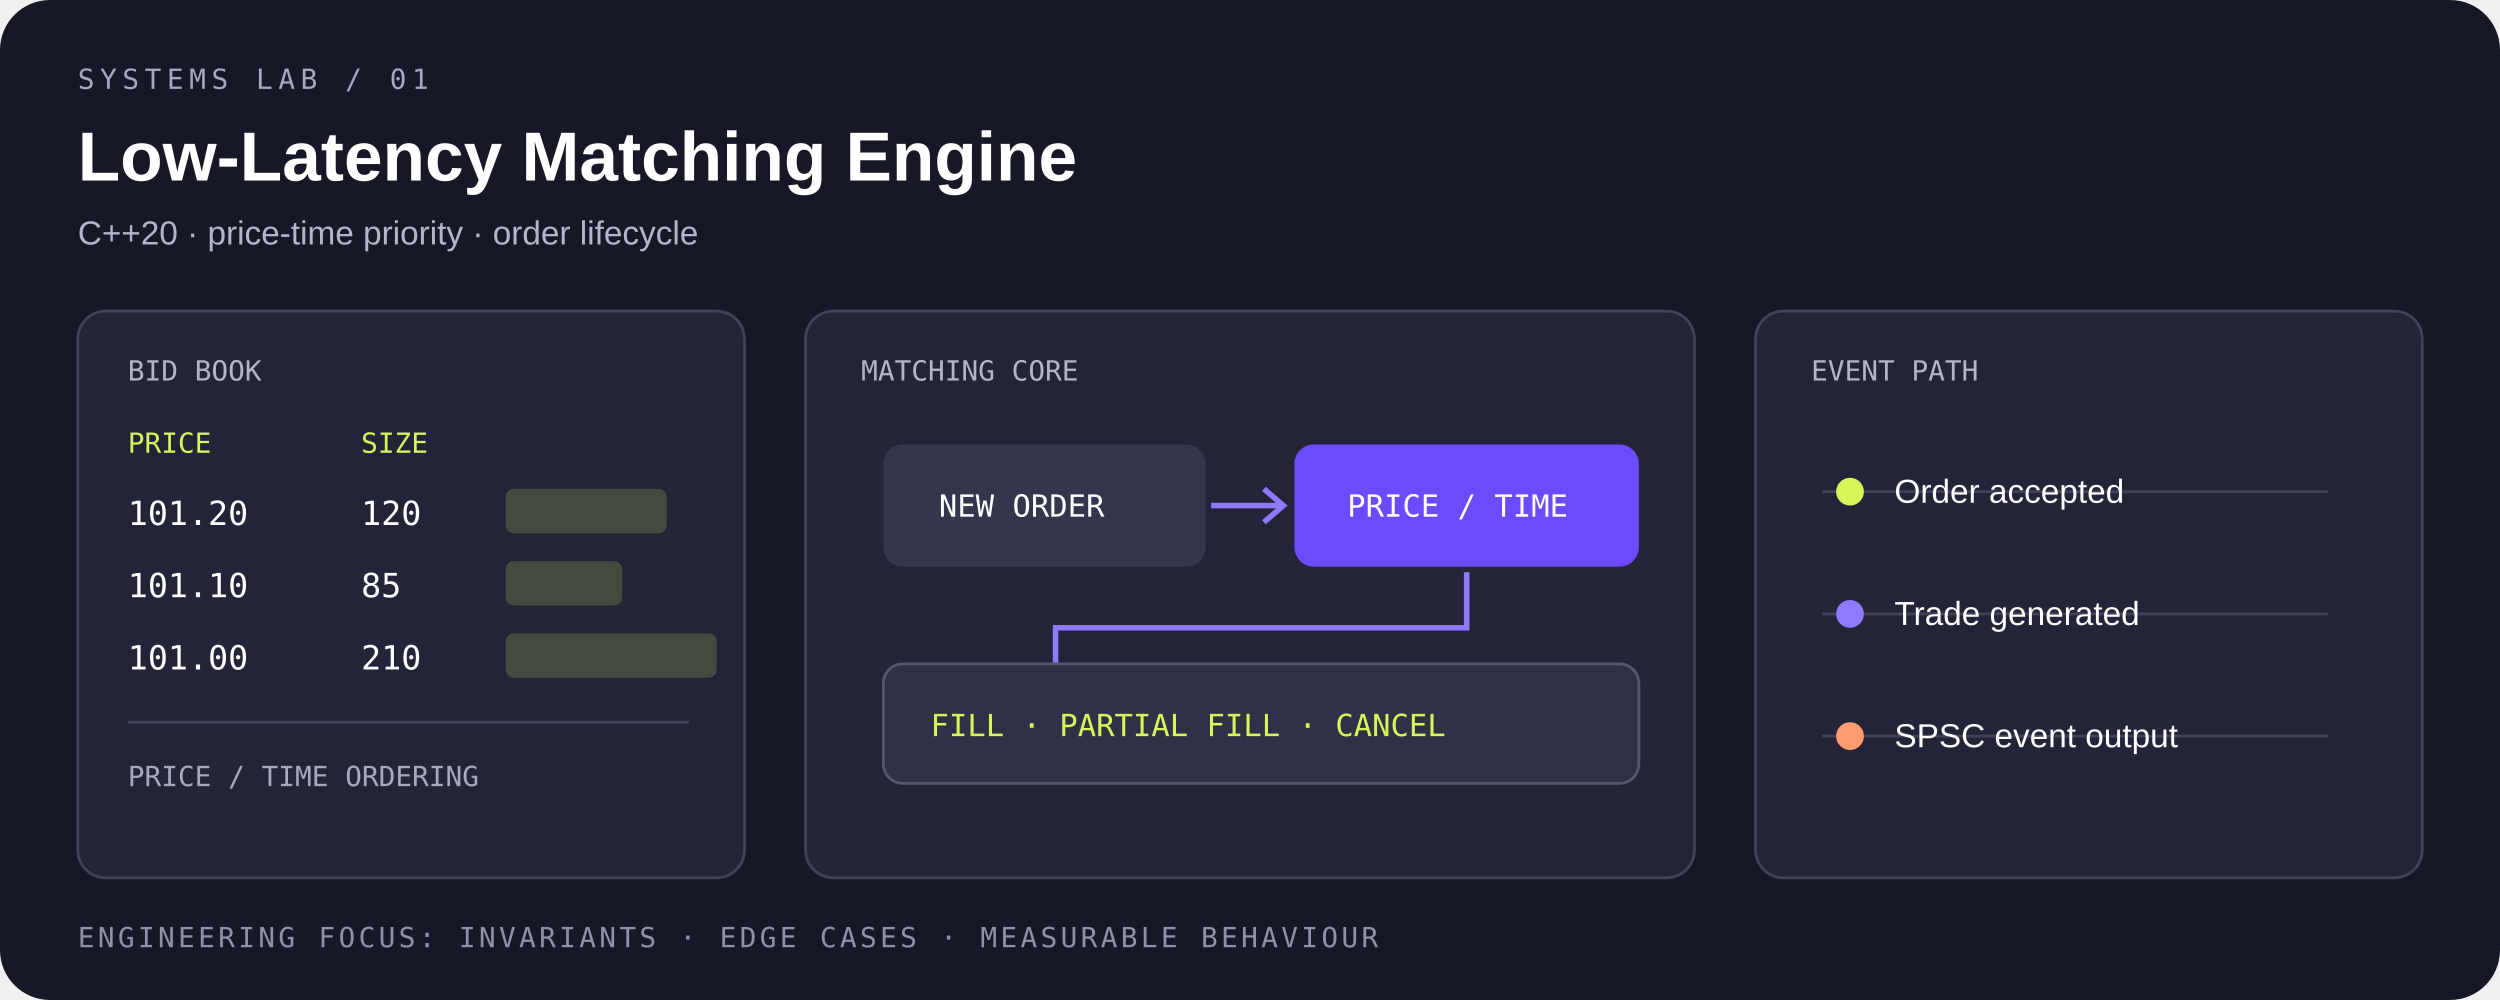
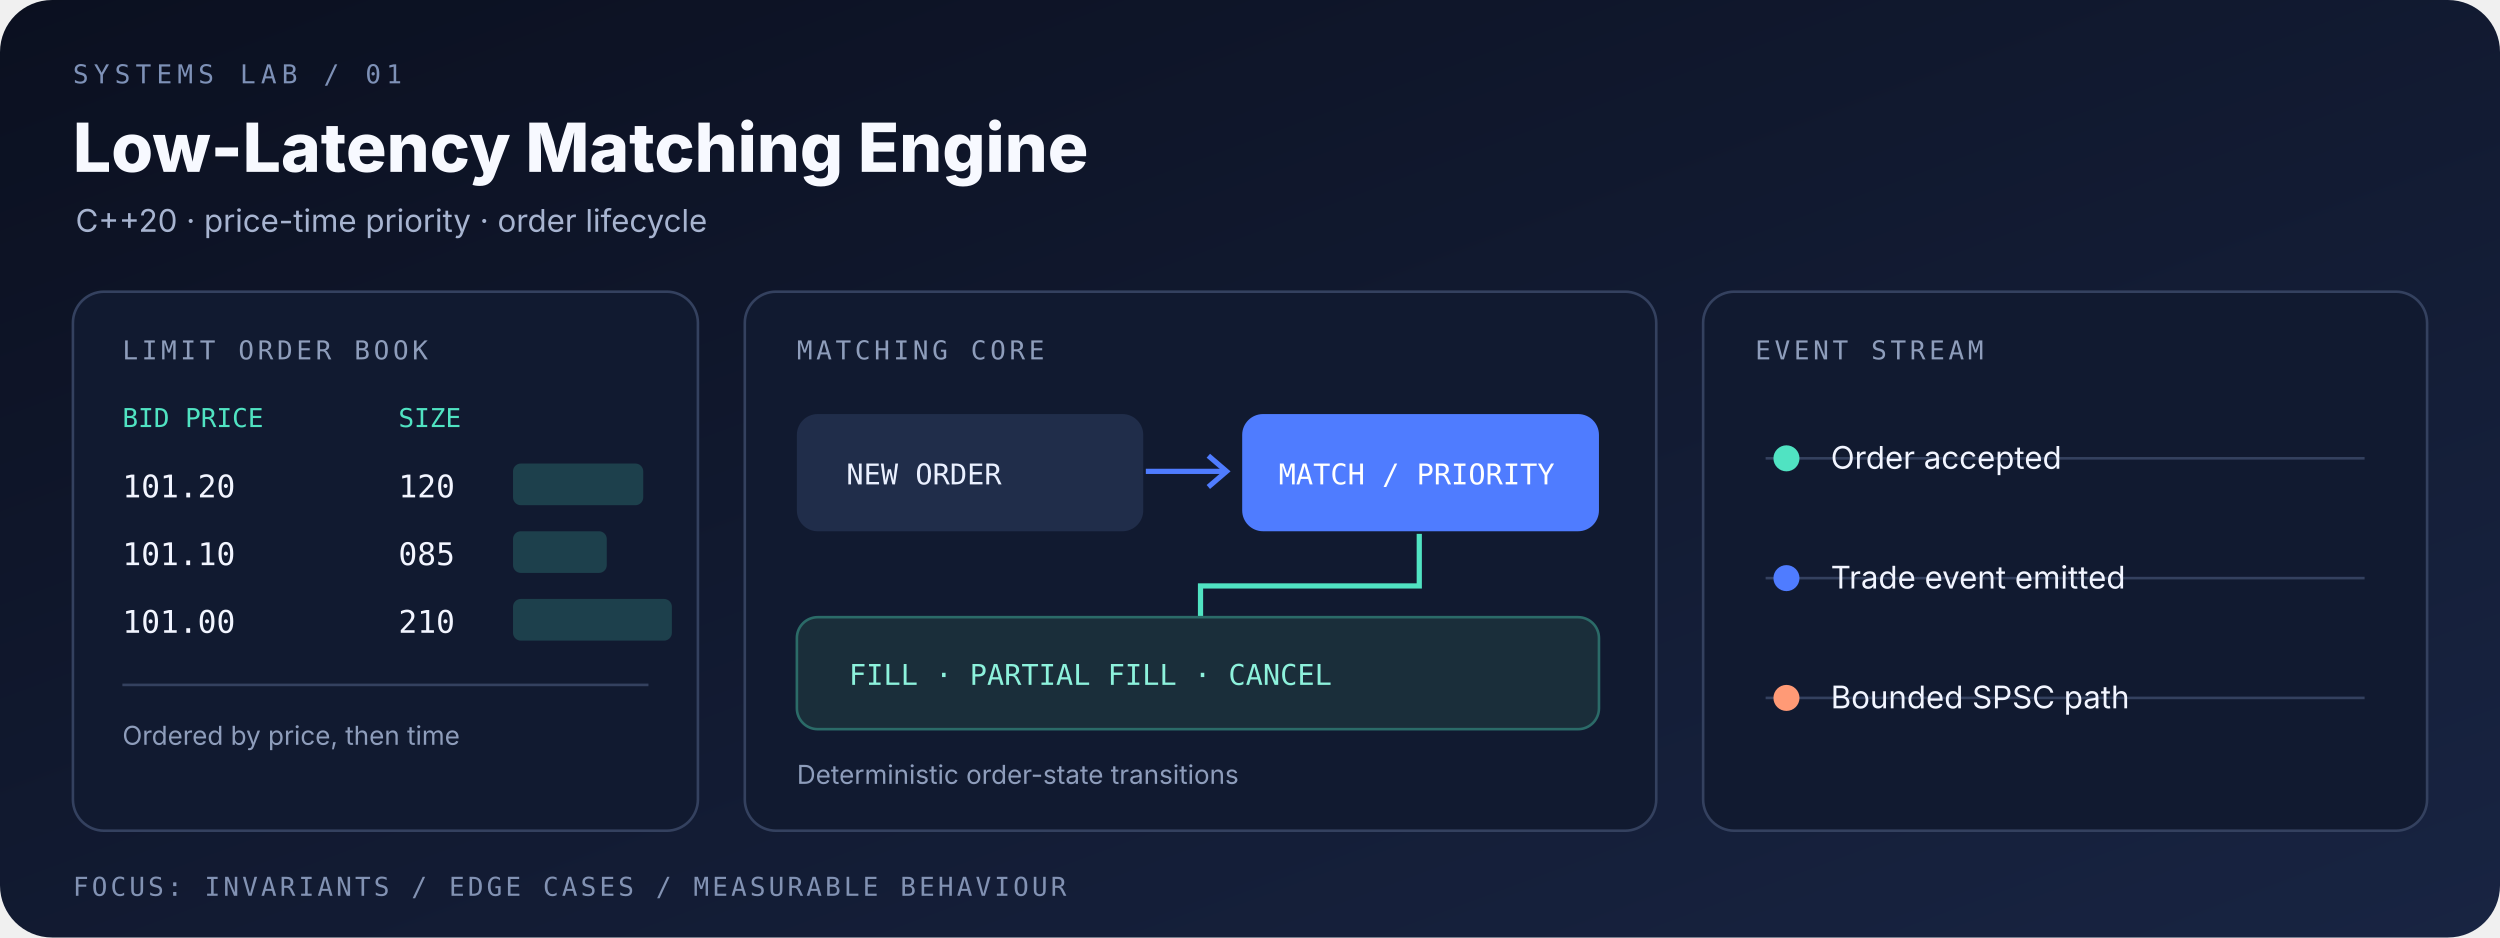
- <svg xmlns="http://www.w3.org/2000/svg" width="900" height="360" viewBox="0 0 900 360">
-   <rect width="900" height="360" rx="18" fill="#171827" />
-   <text x="28" y="32" font-family="monospace" font-size="10" letter-spacing="2" fill="#A6A8BF">SYSTEMS LAB / 01</text>
-   <text x="28" y="65" font-family="Arial,sans-serif" font-size="25" font-weight="700" fill="#FFFFFF">Low-Latency Matching Engine</text>
-   <text x="28" y="88" font-family="Arial,sans-serif" font-size="12" fill="#B4B6C8">C++20 · price-time priority · order lifecycle</text>
-   <rect x="28" y="112" width="240" height="204" rx="10" fill="#232438" stroke="#41425A" />
-   <text x="46" y="137" font-family="monospace" font-size="10" fill="#B4B6C8">BID BOOK</text>
-   <text x="46" y="163" font-family="monospace" font-size="10" fill="#D8F55A">PRICE</text>
-   <text x="130" y="163" font-family="monospace" font-size="10" fill="#D8F55A">SIZE</text>
-   <g font-family="monospace" font-size="12" fill="#FFFFFF">
-     <text x="46" y="189">101.20</text>
-     <text x="130" y="189">120</text>
-     <text x="46" y="215">101.10</text>
-     <text x="130" y="215">85</text>
-     <text x="46" y="241">101.00</text>
-     <text x="130" y="241">210</text>
+ <svg xmlns="http://www.w3.org/2000/svg" width="960" height="360" viewBox="0 0 960 360" role="img" aria-labelledby="t d">
+   <defs>
+     <linearGradient id="bg" x1="0" y1="0" x2="1" y2="1">
+       <stop stop-color="#0B1020" />
+       <stop offset="1" stop-color="#182442" />
+     </linearGradient>
+     <linearGradient id="accent" x1="0" y1="0" x2="1" y2="0">
+       <stop stop-color="#4F7CFF" />
+       <stop offset="1" stop-color="#50E3C2" />
+     </linearGradient>
+   </defs>
+   <rect width="960" height="360" rx="20" fill="url(#bg)" />
+   <text x="28" y="32" font-family="ui-monospace,monospace" font-size="10" letter-spacing="2" fill="#7E91B7">SYSTEMS LAB / 01</text>
+   <text x="28" y="66" font-family="Inter,Arial,sans-serif" font-size="26" font-weight="800" fill="#F7F9FF">Low-Latency Matching Engine</text>
+   <text x="29" y="89" font-family="Inter,Arial,sans-serif" font-size="12" fill="#A7B4D0">C++20 · price-time priority · order lifecycle</text>
+   <rect x="28" y="112" width="240" height="207" rx="12" fill="#111A30" stroke="#34415F" />
+   <text x="47" y="138" font-family="ui-monospace,monospace" font-size="10" letter-spacing="1.4" fill="#8E9DBB">LIMIT ORDER BOOK</text>
+   <text x="47" y="164" font-family="ui-monospace,monospace" font-size="10" fill="#50E3C2">BID PRICE</text>
+   <text x="153" y="164" font-family="ui-monospace,monospace" font-size="10" fill="#50E3C2">SIZE</text>
+   <g font-family="ui-monospace,monospace" font-size="12" fill="#F2F5FF">
+     <text x="47" y="191">101.20</text>
+     <text x="153" y="191">120</text>
+     <text x="47" y="217">101.10</text>
+     <text x="153" y="217">085</text>
+     <text x="47" y="243">101.00</text>
+     <text x="153" y="243">210</text>
  </g>
-   <g fill="#D8F55A" opacity=".18">
-     <rect x="182" y="176" width="58" height="16" rx="3" />
-     <rect x="182" y="202" width="42" height="16" rx="3" />
-     <rect x="182" y="228" width="76" height="16" rx="3" />
+   <g fill="#50E3C2" opacity=".19">
+     <rect x="197" y="178" width="50" height="16" rx="3" />
+     <rect x="197" y="204" width="36" height="16" rx="3" />
+     <rect x="197" y="230" width="61" height="16" rx="3" />
  </g>
-   <path d="M46 260H248" stroke="#41425A" />
-   <text x="46" y="283" font-family="monospace" font-size="10" fill="#A6A8BF">PRICE / TIME ORDERING</text>
-   <rect x="290" y="112" width="320" height="204" rx="10" fill="#232438" stroke="#41425A" />
-   <text x="310" y="137" font-family="monospace" font-size="10" fill="#B4B6C8">MATCHING CORE</text>
-   <rect x="318" y="160" width="116" height="44" rx="7" fill="#34364D" />
-   <text x="338" y="186" font-family="monospace" font-size="11" fill="#FFFFFF">NEW ORDER</text>
-   <path d="M436 182H461" stroke="#8E79FF" stroke-width="2" />
-   <path d="M455 176l7 6-7 6" fill="none" stroke="#8E79FF" stroke-width="2" />
-   <rect x="466" y="160" width="124" height="44" rx="7" fill="#6C4BFF" />
-   <text x="485" y="186" font-family="monospace" font-size="11" fill="#FFFFFF">PRICE / TIME</text>
-   <path d="M528 206V226H380V239" fill="none" stroke="#8E79FF" stroke-width="2" />
-   <rect x="318" y="239" width="272" height="43" rx="7" fill="#303146" stroke="#555671" />
-   <text x="335" y="265" font-family="monospace" font-size="11" fill="#D8F55A">FILL · PARTIAL FILL · CANCEL</text>
-   <rect x="632" y="112" width="240" height="204" rx="10" fill="#232438" stroke="#41425A" />
-   <text x="652" y="137" font-family="monospace" font-size="10" fill="#B4B6C8">EVENT PATH</text>
-   <path d="M656 177H838M656 221H838M656 265H838" stroke="#41425A" stroke-width="1" />
-   <circle cx="666" cy="177" r="5" fill="#D8F55A" />
-   <circle cx="666" cy="221" r="5" fill="#8E79FF" />
-   <circle cx="666" cy="265" r="5" fill="#FF9C70" />
-   <g font-family="Arial,sans-serif" font-size="12" fill="#FFFFFF">
-     <text x="682" y="181">Order accepted</text>
-     <text x="682" y="225">Trade generated</text>
-     <text x="682" y="269">SPSC event output</text>
+   <path d="M47 263H249" stroke="#34415F" />
+   <text x="47" y="286" font-family="Inter,Arial,sans-serif" font-size="10" fill="#8E9DBB">Ordered by price, then time</text>
+   <rect x="286" y="112" width="350" height="207" rx="12" fill="#111A30" stroke="#34415F" />
+   <text x="306" y="138" font-family="ui-monospace,monospace" font-size="10" letter-spacing="1.4" fill="#8E9DBB">MATCHING CORE</text>
+   <rect x="306" y="159" width="133" height="45" rx="8" fill="#202D4A" />
+   <text x="325" y="186" font-family="ui-monospace,monospace" font-size="11" fill="#EAF0FF">NEW ORDER</text>
+   <path d="M440 181H471" stroke="#4F7CFF" stroke-width="2" />
+   <path d="M464 175l7 6-7 6" fill="none" stroke="#4F7CFF" stroke-width="2" />
+   <rect x="477" y="159" width="137" height="45" rx="8" fill="#4F7CFF" />
+   <text x="491" y="186" font-family="ui-monospace,monospace" font-size="11" fill="#FFFFFF">MATCH / PRIORITY</text>
+   <path d="M545 205V225H461V237" fill="none" stroke="#50E3C2" stroke-width="2" />
+   <rect x="306" y="237" width="308" height="43" rx="8" fill="#1A2E3A" stroke="#2B6B68" />
+   <text x="326" y="263" font-family="ui-monospace,monospace" font-size="11" fill="#8DF2DC">FILL · PARTIAL FILL · CANCEL</text>
+   <text x="306" y="301" font-family="Inter,Arial,sans-serif" font-size="10" fill="#8E9DBB">Deterministic order-state transitions</text>
+   <rect x="654" y="112" width="278" height="207" rx="12" fill="#111A30" stroke="#34415F" />
+   <text x="674" y="138" font-family="ui-monospace,monospace" font-size="10" letter-spacing="1.4" fill="#8E9DBB">EVENT STREAM</text>
+   <path d="M678 176H908M678 222H908M678 268H908" stroke="#34415F" />
+   <circle cx="686" cy="176" r="5" fill="#50E3C2" />
+   <circle cx="686" cy="222" r="5" fill="#4F7CFF" />
+   <circle cx="686" cy="268" r="5" fill="#FF9A76" />
+   <g font-family="Inter,Arial,sans-serif" font-size="12" fill="#F2F5FF">
+     <text x="703" y="180">Order accepted</text>
+     <text x="703" y="226">Trade event emitted</text>
+     <text x="703" y="272">Bounded SPSC path</text>
  </g>
-   <text x="28" y="341" font-family="monospace" font-size="10" letter-spacing="1.2" fill="#8F91A8">ENGINEERING FOCUS: INVARIANTS · EDGE CASES · MEASURABLE BEHAVIOUR</text>
+   <text x="28" y="344" font-family="ui-monospace,monospace" font-size="10" letter-spacing="1.2" fill="#8292B3">FOCUS: INVARIANTS / EDGE CASES / MEASURABLE BEHAVIOUR</text>
</svg>
